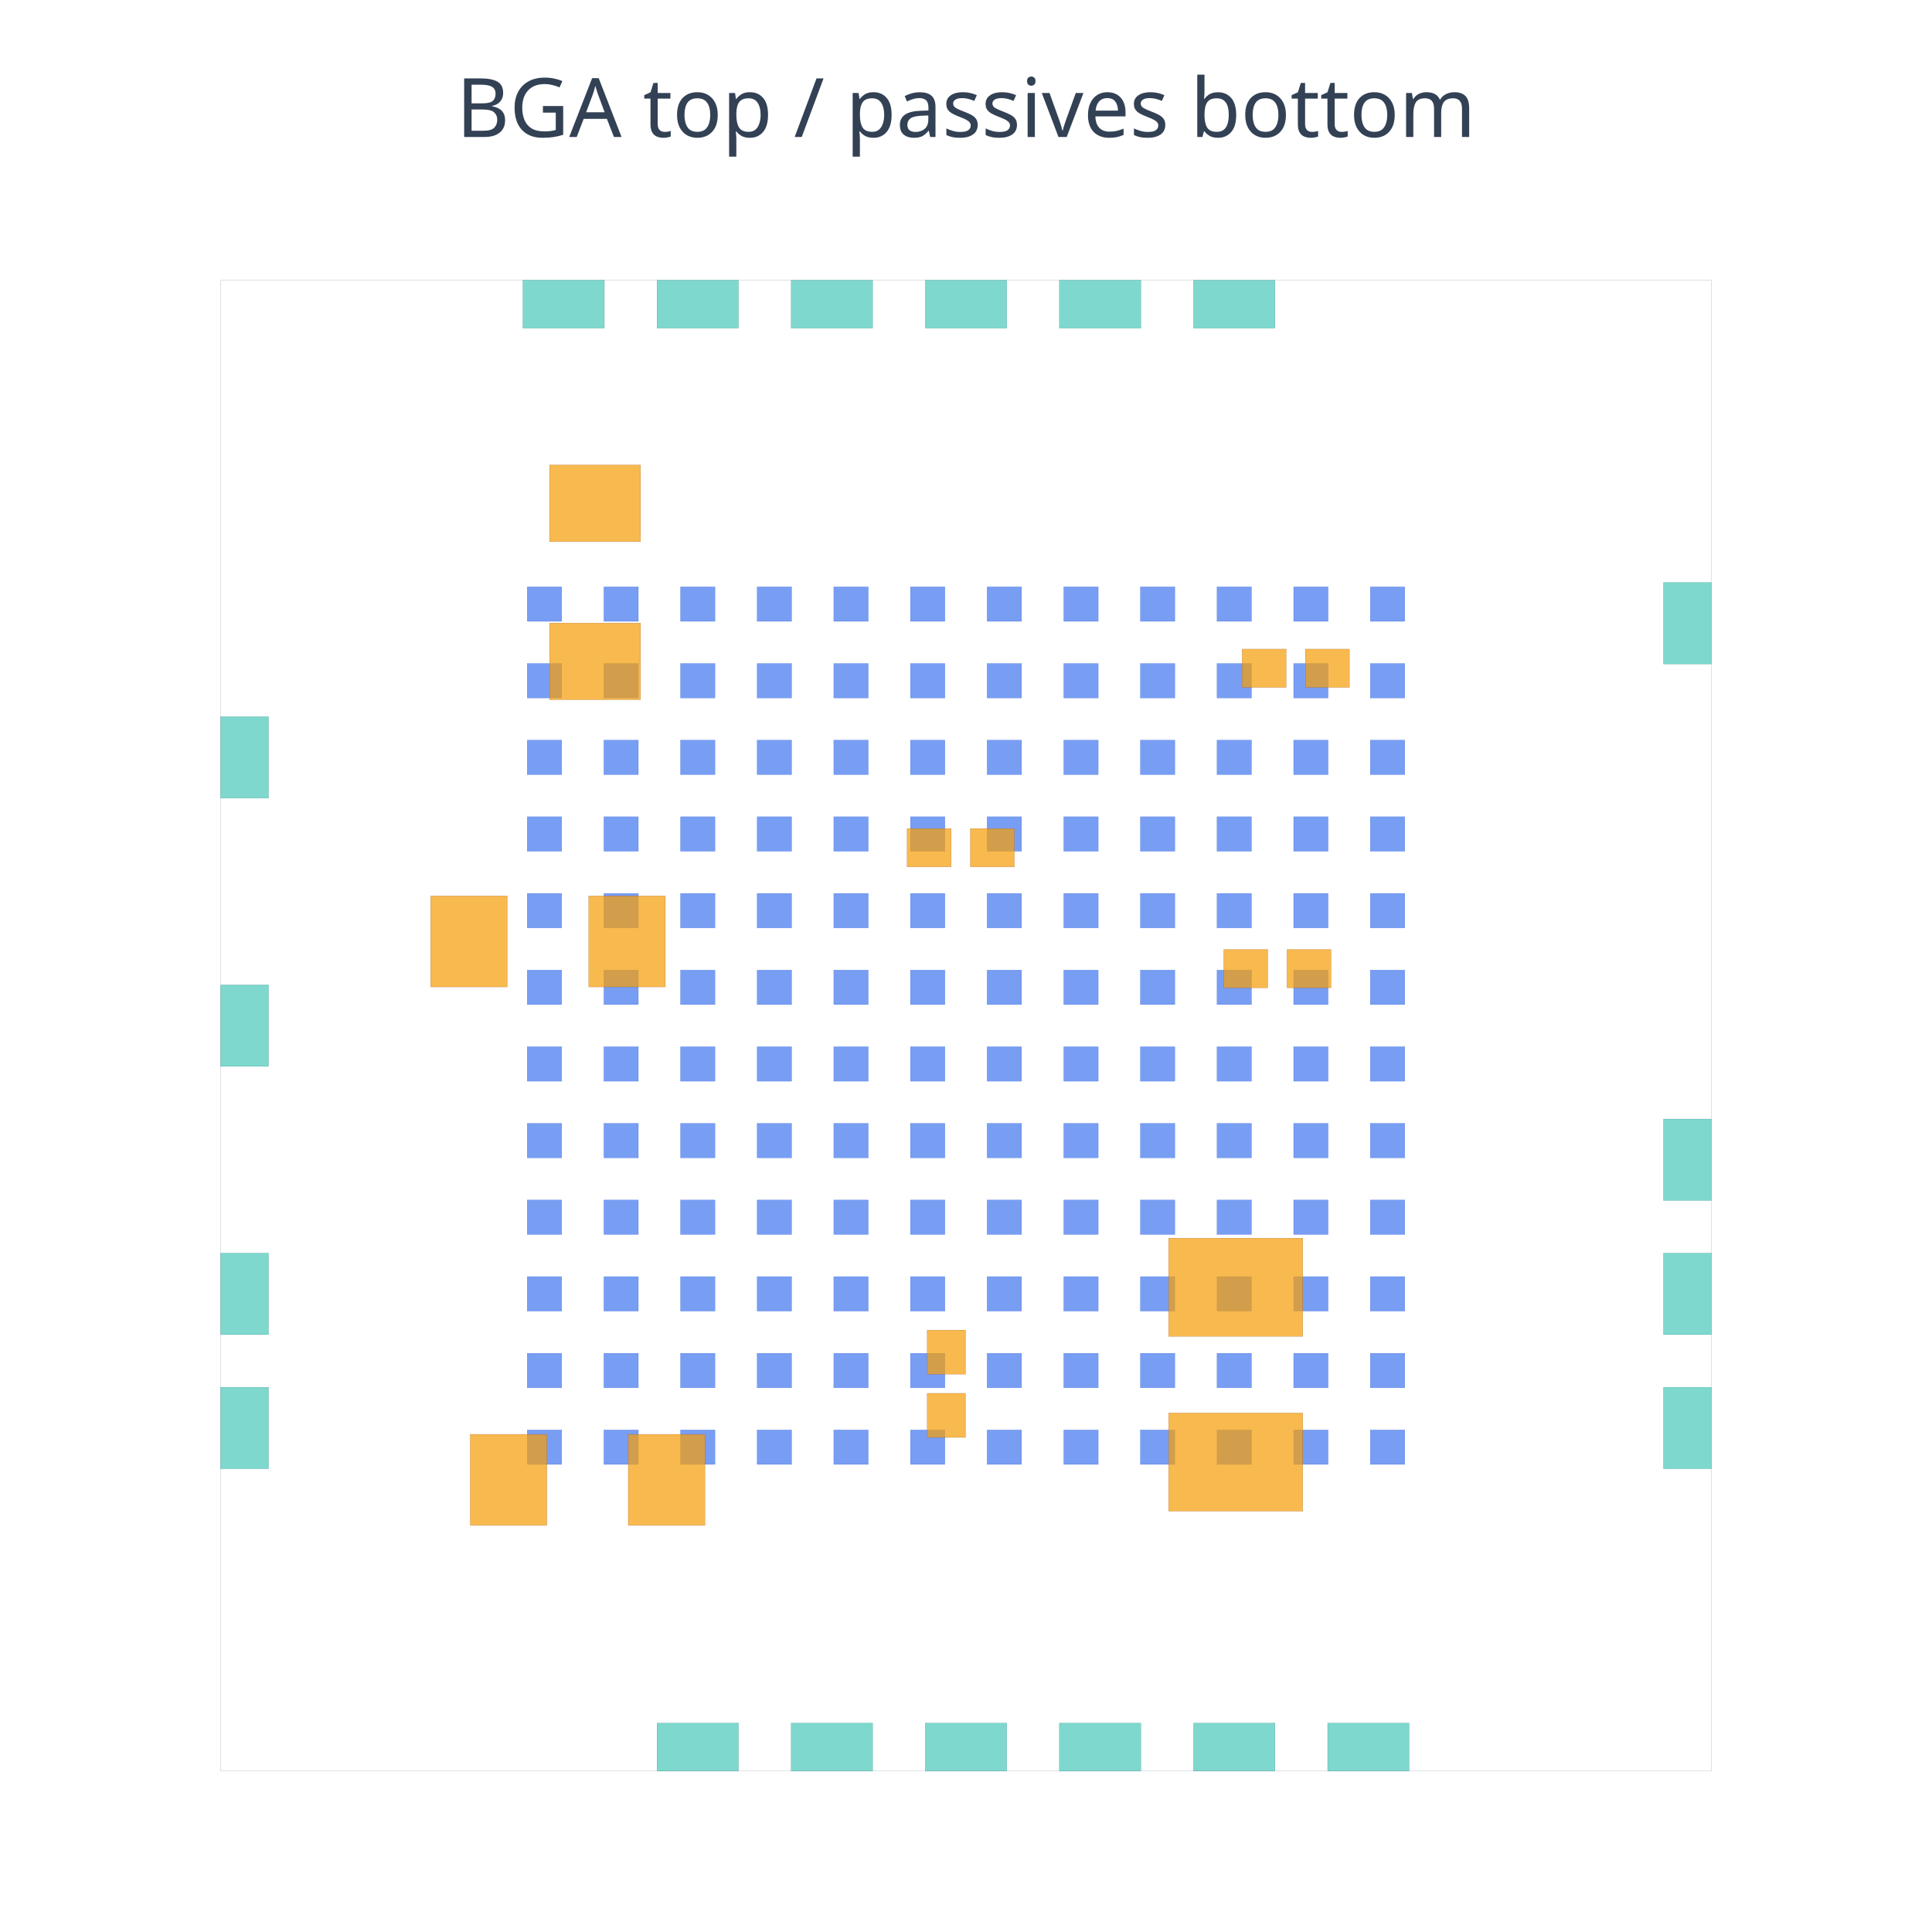
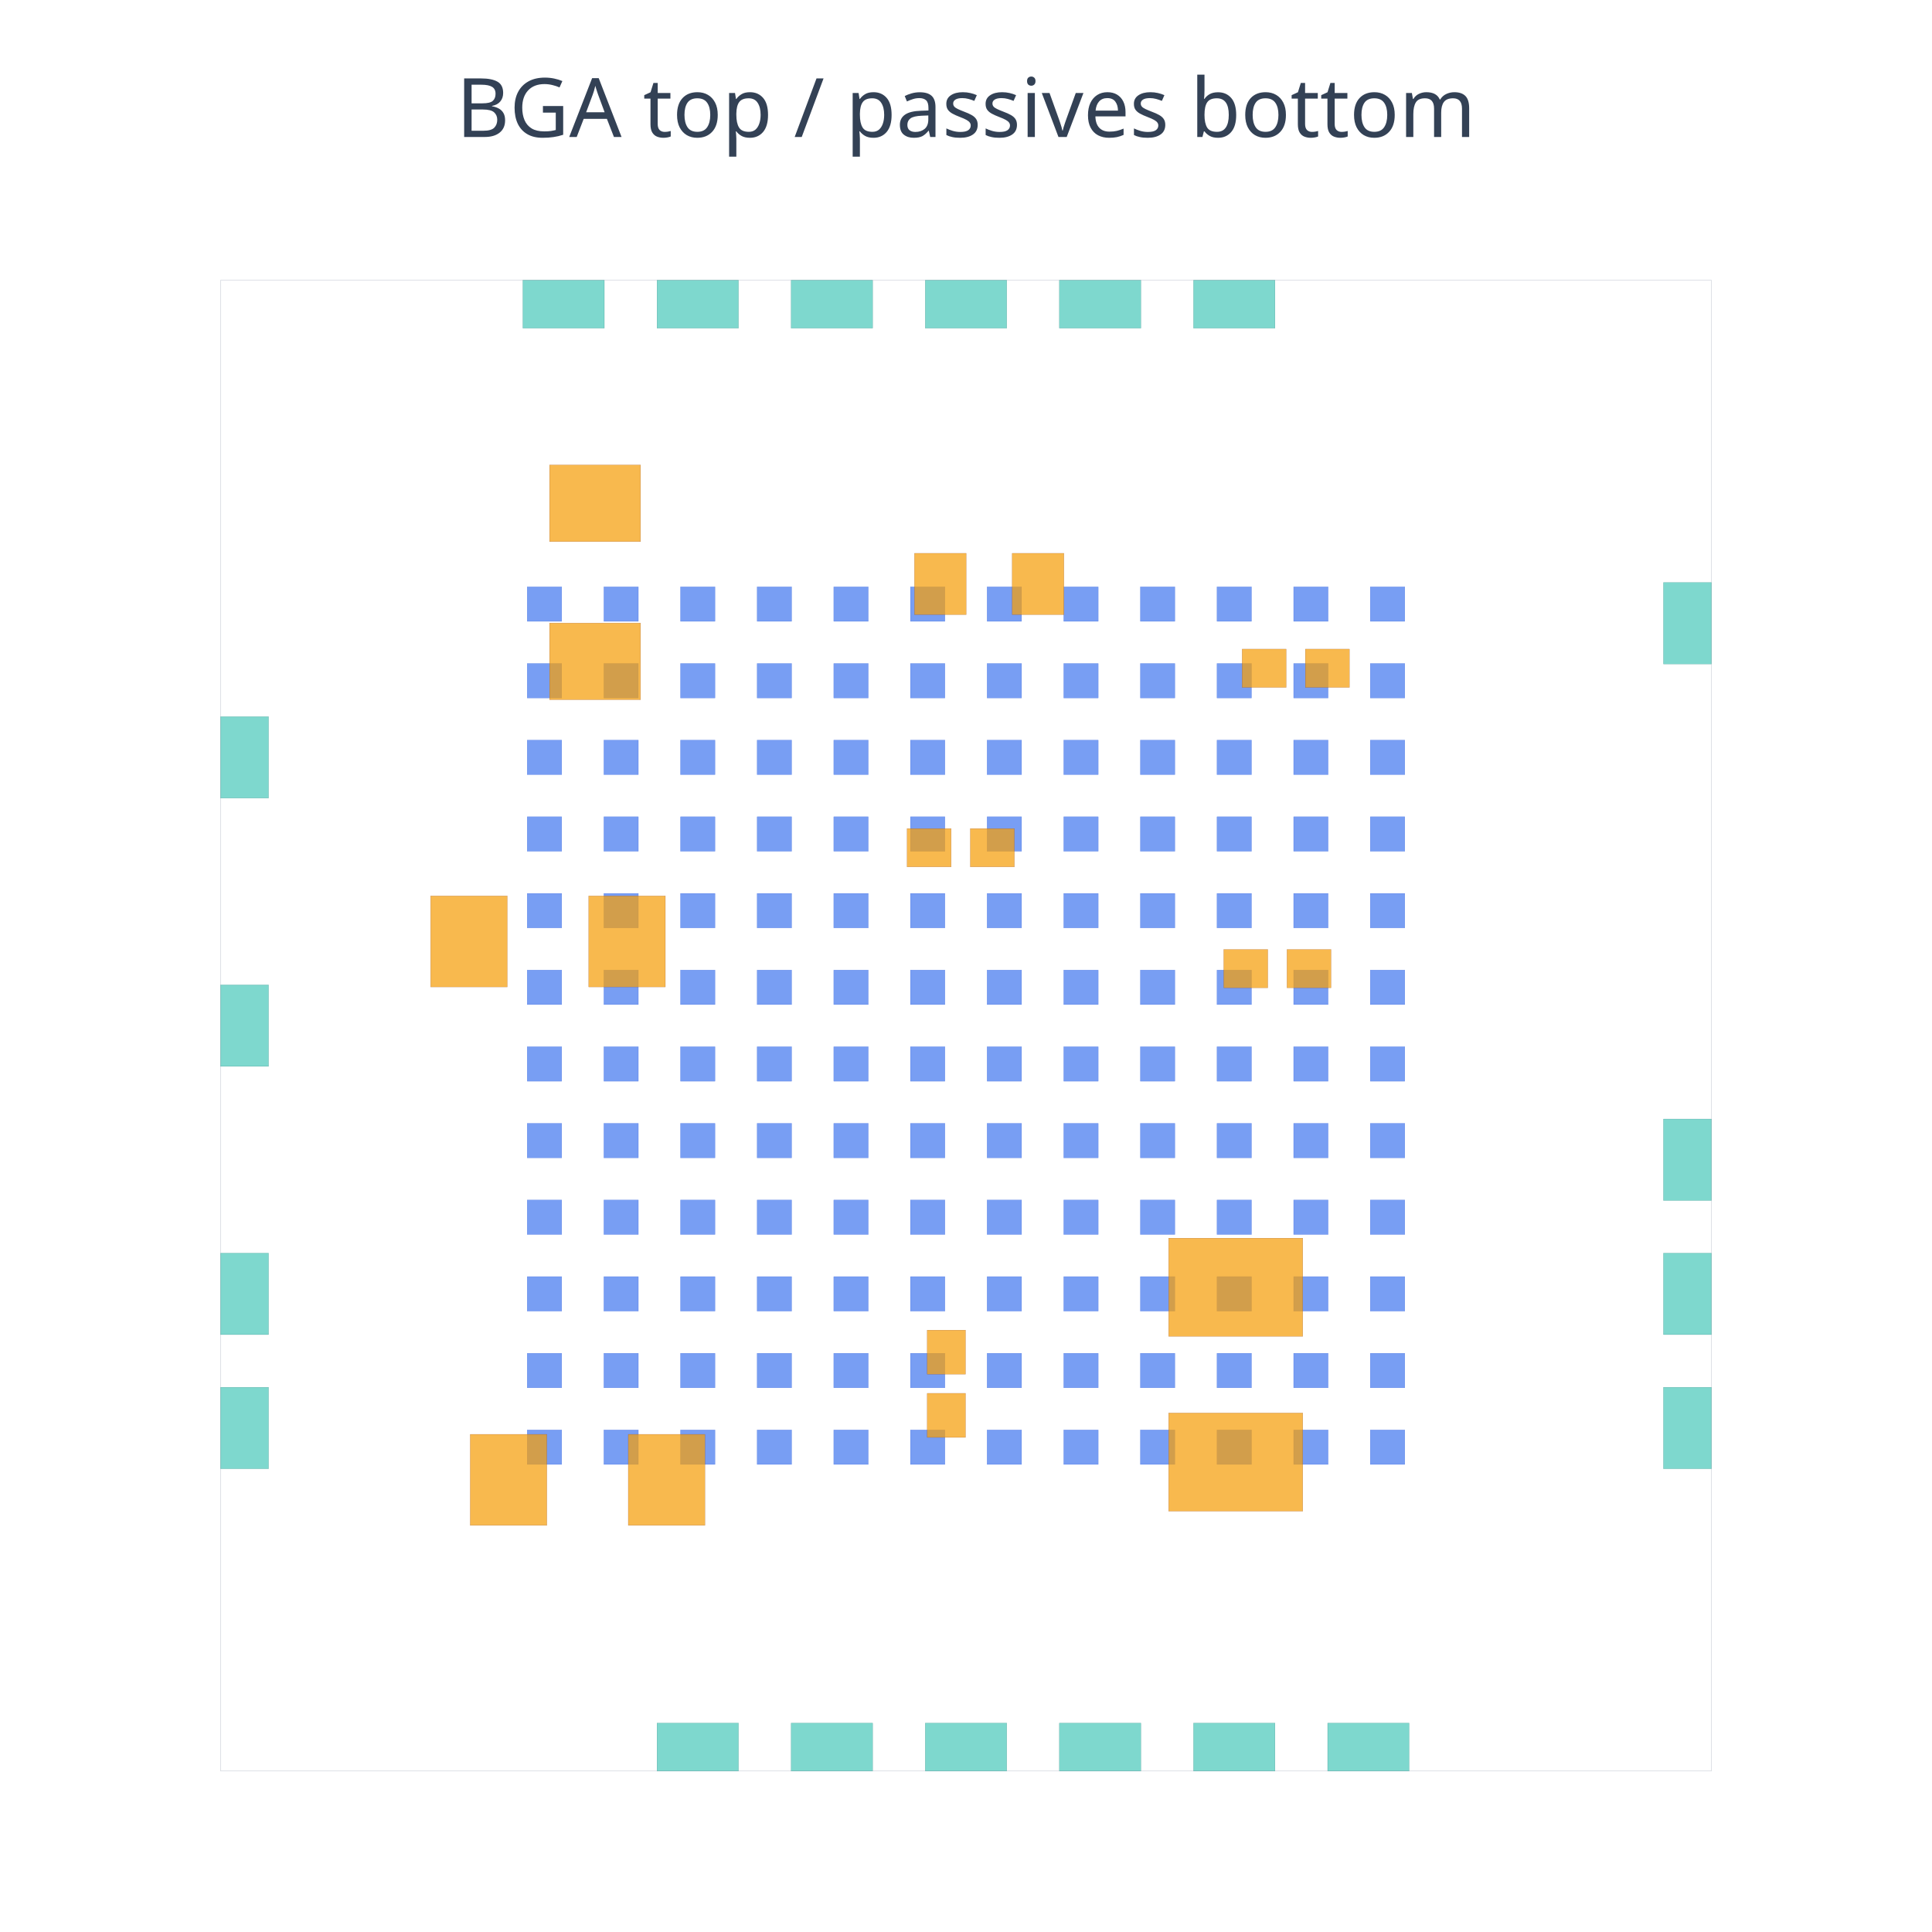
<svg xmlns="http://www.w3.org/2000/svg" width="480" height="480" viewBox="0 0 480 480">
  <rect width="100%" height="100%" fill="white" />
  <g>
    <rect data-type="rect" data-label="board" data-x="0" data-y="0" x="54.815" y="69.63" width="370.37" height="370.37" fill="rgba(255,255,255,0)" stroke="#64748b" stroke-width="0.042" />
  </g>
  <g>
    <rect data-type="rect" data-label="BGA" data-x="-4.4" data-y="4.4" x="130.984" y="145.798" width="8.569" height="8.569" fill="rgba(37, 99, 235, 0.62)" stroke="#1d4ed8" stroke-width="0.042" />
  </g>
  <g>
    <rect data-type="rect" data-label="BGA" data-x="-3.6" data-y="4.4" x="150.026" y="145.798" width="8.569" height="8.569" fill="rgba(37, 99, 235, 0.62)" stroke="#1d4ed8" stroke-width="0.042" />
  </g>
  <g>
    <rect data-type="rect" data-label="BGA" data-x="-2.8" data-y="4.4" x="169.068" y="145.798" width="8.569" height="8.569" fill="rgba(37, 99, 235, 0.62)" stroke="#1d4ed8" stroke-width="0.042" />
  </g>
  <g>
    <rect data-type="rect" data-label="BGA" data-x="-2" data-y="4.4" x="188.11" y="145.798" width="8.569" height="8.569" fill="rgba(37, 99, 235, 0.62)" stroke="#1d4ed8" stroke-width="0.042" />
  </g>
  <g>
    <rect data-type="rect" data-label="BGA" data-x="-1.2" data-y="4.4" x="207.152" y="145.798" width="8.569" height="8.569" fill="rgba(37, 99, 235, 0.62)" stroke="#1d4ed8" stroke-width="0.042" />
  </g>
  <g>
    <rect data-type="rect" data-label="BGA" data-x="-0.4" data-y="4.4" x="226.194" y="145.798" width="8.569" height="8.569" fill="rgba(37, 99, 235, 0.62)" stroke="#1d4ed8" stroke-width="0.042" />
  </g>
  <g>
    <rect data-type="rect" data-label="BGA" data-x="0.4" data-y="4.4" x="245.237" y="145.798" width="8.569" height="8.569" fill="rgba(37, 99, 235, 0.62)" stroke="#1d4ed8" stroke-width="0.042" />
  </g>
  <g>
    <rect data-type="rect" data-label="BGA" data-x="1.2" data-y="4.4" x="264.279" y="145.798" width="8.569" height="8.569" fill="rgba(37, 99, 235, 0.62)" stroke="#1d4ed8" stroke-width="0.042" />
  </g>
  <g>
    <rect data-type="rect" data-label="BGA" data-x="2" data-y="4.4" x="283.321" y="145.798" width="8.569" height="8.569" fill="rgba(37, 99, 235, 0.62)" stroke="#1d4ed8" stroke-width="0.042" />
  </g>
  <g>
    <rect data-type="rect" data-label="BGA" data-x="2.8" data-y="4.4" x="302.363" y="145.798" width="8.569" height="8.569" fill="rgba(37, 99, 235, 0.62)" stroke="#1d4ed8" stroke-width="0.042" />
  </g>
  <g>
    <rect data-type="rect" data-label="BGA" data-x="3.6" data-y="4.4" x="321.405" y="145.798" width="8.569" height="8.569" fill="rgba(37, 99, 235, 0.62)" stroke="#1d4ed8" stroke-width="0.042" />
  </g>
  <g>
    <rect data-type="rect" data-label="BGA" data-x="4.4" data-y="4.4" x="340.447" y="145.798" width="8.569" height="8.569" fill="rgba(37, 99, 235, 0.62)" stroke="#1d4ed8" stroke-width="0.042" />
  </g>
  <g>
    <rect data-type="rect" data-label="BGA" data-x="-4.4" data-y="3.6" x="130.984" y="164.841" width="8.569" height="8.569" fill="rgba(37, 99, 235, 0.62)" stroke="#1d4ed8" stroke-width="0.042" />
  </g>
  <g>
    <rect data-type="rect" data-label="BGA" data-x="-3.6" data-y="3.6" x="150.026" y="164.841" width="8.569" height="8.569" fill="rgba(37, 99, 235, 0.62)" stroke="#1d4ed8" stroke-width="0.042" />
  </g>
  <g>
    <rect data-type="rect" data-label="BGA" data-x="-2.8" data-y="3.6" x="169.068" y="164.841" width="8.569" height="8.569" fill="rgba(37, 99, 235, 0.62)" stroke="#1d4ed8" stroke-width="0.042" />
  </g>
  <g>
    <rect data-type="rect" data-label="BGA" data-x="-2" data-y="3.6" x="188.11" y="164.841" width="8.569" height="8.569" fill="rgba(37, 99, 235, 0.62)" stroke="#1d4ed8" stroke-width="0.042" />
  </g>
  <g>
    <rect data-type="rect" data-label="BGA" data-x="-1.2" data-y="3.6" x="207.152" y="164.841" width="8.569" height="8.569" fill="rgba(37, 99, 235, 0.62)" stroke="#1d4ed8" stroke-width="0.042" />
  </g>
  <g>
    <rect data-type="rect" data-label="BGA" data-x="-0.4" data-y="3.6" x="226.194" y="164.841" width="8.569" height="8.569" fill="rgba(37, 99, 235, 0.62)" stroke="#1d4ed8" stroke-width="0.042" />
  </g>
  <g>
    <rect data-type="rect" data-label="BGA" data-x="0.4" data-y="3.6" x="245.237" y="164.841" width="8.569" height="8.569" fill="rgba(37, 99, 235, 0.62)" stroke="#1d4ed8" stroke-width="0.042" />
  </g>
  <g>
    <rect data-type="rect" data-label="BGA" data-x="1.2" data-y="3.6" x="264.279" y="164.841" width="8.569" height="8.569" fill="rgba(37, 99, 235, 0.62)" stroke="#1d4ed8" stroke-width="0.042" />
  </g>
  <g>
    <rect data-type="rect" data-label="BGA" data-x="2" data-y="3.6" x="283.321" y="164.841" width="8.569" height="8.569" fill="rgba(37, 99, 235, 0.62)" stroke="#1d4ed8" stroke-width="0.042" />
  </g>
  <g>
    <rect data-type="rect" data-label="BGA" data-x="2.8" data-y="3.6" x="302.363" y="164.841" width="8.569" height="8.569" fill="rgba(37, 99, 235, 0.62)" stroke="#1d4ed8" stroke-width="0.042" />
  </g>
  <g>
    <rect data-type="rect" data-label="BGA" data-x="3.6" data-y="3.6" x="321.405" y="164.841" width="8.569" height="8.569" fill="rgba(37, 99, 235, 0.62)" stroke="#1d4ed8" stroke-width="0.042" />
  </g>
  <g>
    <rect data-type="rect" data-label="BGA" data-x="4.4" data-y="3.6" x="340.447" y="164.841" width="8.569" height="8.569" fill="rgba(37, 99, 235, 0.62)" stroke="#1d4ed8" stroke-width="0.042" />
  </g>
  <g>
    <rect data-type="rect" data-label="BGA" data-x="-4.4" data-y="2.8" x="130.984" y="183.883" width="8.569" height="8.569" fill="rgba(37, 99, 235, 0.62)" stroke="#1d4ed8" stroke-width="0.042" />
  </g>
  <g>
    <rect data-type="rect" data-label="BGA" data-x="-3.6" data-y="2.8" x="150.026" y="183.883" width="8.569" height="8.569" fill="rgba(37, 99, 235, 0.62)" stroke="#1d4ed8" stroke-width="0.042" />
  </g>
  <g>
    <rect data-type="rect" data-label="BGA" data-x="-2.8" data-y="2.8" x="169.068" y="183.883" width="8.569" height="8.569" fill="rgba(37, 99, 235, 0.62)" stroke="#1d4ed8" stroke-width="0.042" />
  </g>
  <g>
    <rect data-type="rect" data-label="BGA" data-x="-2" data-y="2.8" x="188.11" y="183.883" width="8.569" height="8.569" fill="rgba(37, 99, 235, 0.62)" stroke="#1d4ed8" stroke-width="0.042" />
  </g>
  <g>
    <rect data-type="rect" data-label="BGA" data-x="-1.2" data-y="2.8" x="207.152" y="183.883" width="8.569" height="8.569" fill="rgba(37, 99, 235, 0.62)" stroke="#1d4ed8" stroke-width="0.042" />
  </g>
  <g>
    <rect data-type="rect" data-label="BGA" data-x="-0.4" data-y="2.8" x="226.194" y="183.883" width="8.569" height="8.569" fill="rgba(37, 99, 235, 0.62)" stroke="#1d4ed8" stroke-width="0.042" />
  </g>
  <g>
    <rect data-type="rect" data-label="BGA" data-x="0.4" data-y="2.8" x="245.237" y="183.883" width="8.569" height="8.569" fill="rgba(37, 99, 235, 0.62)" stroke="#1d4ed8" stroke-width="0.042" />
  </g>
  <g>
    <rect data-type="rect" data-label="BGA" data-x="1.2" data-y="2.8" x="264.279" y="183.883" width="8.569" height="8.569" fill="rgba(37, 99, 235, 0.62)" stroke="#1d4ed8" stroke-width="0.042" />
  </g>
  <g>
    <rect data-type="rect" data-label="BGA" data-x="2" data-y="2.8" x="283.321" y="183.883" width="8.569" height="8.569" fill="rgba(37, 99, 235, 0.62)" stroke="#1d4ed8" stroke-width="0.042" />
  </g>
  <g>
    <rect data-type="rect" data-label="BGA" data-x="2.8" data-y="2.8" x="302.363" y="183.883" width="8.569" height="8.569" fill="rgba(37, 99, 235, 0.62)" stroke="#1d4ed8" stroke-width="0.042" />
  </g>
  <g>
    <rect data-type="rect" data-label="BGA" data-x="3.6" data-y="2.8" x="321.405" y="183.883" width="8.569" height="8.569" fill="rgba(37, 99, 235, 0.62)" stroke="#1d4ed8" stroke-width="0.042" />
  </g>
  <g>
    <rect data-type="rect" data-label="BGA" data-x="4.4" data-y="2.8" x="340.447" y="183.883" width="8.569" height="8.569" fill="rgba(37, 99, 235, 0.62)" stroke="#1d4ed8" stroke-width="0.042" />
  </g>
  <g>
    <rect data-type="rect" data-label="BGA" data-x="-4.4" data-y="2" x="130.984" y="202.925" width="8.569" height="8.569" fill="rgba(37, 99, 235, 0.62)" stroke="#1d4ed8" stroke-width="0.042" />
  </g>
  <g>
    <rect data-type="rect" data-label="BGA" data-x="-3.6" data-y="2" x="150.026" y="202.925" width="8.569" height="8.569" fill="rgba(37, 99, 235, 0.62)" stroke="#1d4ed8" stroke-width="0.042" />
  </g>
  <g>
    <rect data-type="rect" data-label="BGA" data-x="-2.8" data-y="2" x="169.068" y="202.925" width="8.569" height="8.569" fill="rgba(37, 99, 235, 0.62)" stroke="#1d4ed8" stroke-width="0.042" />
  </g>
  <g>
    <rect data-type="rect" data-label="BGA" data-x="-2" data-y="2" x="188.11" y="202.925" width="8.569" height="8.569" fill="rgba(37, 99, 235, 0.62)" stroke="#1d4ed8" stroke-width="0.042" />
  </g>
  <g>
    <rect data-type="rect" data-label="BGA" data-x="-1.2" data-y="2" x="207.152" y="202.925" width="8.569" height="8.569" fill="rgba(37, 99, 235, 0.62)" stroke="#1d4ed8" stroke-width="0.042" />
  </g>
  <g>
    <rect data-type="rect" data-label="BGA" data-x="-0.4" data-y="2" x="226.194" y="202.925" width="8.569" height="8.569" fill="rgba(37, 99, 235, 0.62)" stroke="#1d4ed8" stroke-width="0.042" />
  </g>
  <g>
    <rect data-type="rect" data-label="BGA" data-x="0.4" data-y="2" x="245.237" y="202.925" width="8.569" height="8.569" fill="rgba(37, 99, 235, 0.62)" stroke="#1d4ed8" stroke-width="0.042" />
  </g>
  <g>
    <rect data-type="rect" data-label="BGA" data-x="1.2" data-y="2" x="264.279" y="202.925" width="8.569" height="8.569" fill="rgba(37, 99, 235, 0.62)" stroke="#1d4ed8" stroke-width="0.042" />
  </g>
  <g>
    <rect data-type="rect" data-label="BGA" data-x="2" data-y="2" x="283.321" y="202.925" width="8.569" height="8.569" fill="rgba(37, 99, 235, 0.62)" stroke="#1d4ed8" stroke-width="0.042" />
  </g>
  <g>
    <rect data-type="rect" data-label="BGA" data-x="2.8" data-y="2" x="302.363" y="202.925" width="8.569" height="8.569" fill="rgba(37, 99, 235, 0.62)" stroke="#1d4ed8" stroke-width="0.042" />
  </g>
  <g>
    <rect data-type="rect" data-label="BGA" data-x="3.6" data-y="2" x="321.405" y="202.925" width="8.569" height="8.569" fill="rgba(37, 99, 235, 0.62)" stroke="#1d4ed8" stroke-width="0.042" />
  </g>
  <g>
    <rect data-type="rect" data-label="BGA" data-x="4.4" data-y="2" x="340.447" y="202.925" width="8.569" height="8.569" fill="rgba(37, 99, 235, 0.62)" stroke="#1d4ed8" stroke-width="0.042" />
  </g>
  <g>
    <rect data-type="rect" data-label="BGA" data-x="-4.4" data-y="1.2" x="130.984" y="221.967" width="8.569" height="8.569" fill="rgba(37, 99, 235, 0.62)" stroke="#1d4ed8" stroke-width="0.042" />
  </g>
  <g>
    <rect data-type="rect" data-label="BGA" data-x="-3.6" data-y="1.2" x="150.026" y="221.967" width="8.569" height="8.569" fill="rgba(37, 99, 235, 0.62)" stroke="#1d4ed8" stroke-width="0.042" />
  </g>
  <g>
    <rect data-type="rect" data-label="BGA" data-x="-2.8" data-y="1.2" x="169.068" y="221.967" width="8.569" height="8.569" fill="rgba(37, 99, 235, 0.62)" stroke="#1d4ed8" stroke-width="0.042" />
  </g>
  <g>
    <rect data-type="rect" data-label="BGA" data-x="-2" data-y="1.2" x="188.11" y="221.967" width="8.569" height="8.569" fill="rgba(37, 99, 235, 0.62)" stroke="#1d4ed8" stroke-width="0.042" />
  </g>
  <g>
    <rect data-type="rect" data-label="BGA" data-x="-1.2" data-y="1.2" x="207.152" y="221.967" width="8.569" height="8.569" fill="rgba(37, 99, 235, 0.62)" stroke="#1d4ed8" stroke-width="0.042" />
  </g>
  <g>
    <rect data-type="rect" data-label="BGA" data-x="-0.4" data-y="1.2" x="226.194" y="221.967" width="8.569" height="8.569" fill="rgba(37, 99, 235, 0.62)" stroke="#1d4ed8" stroke-width="0.042" />
  </g>
  <g>
    <rect data-type="rect" data-label="BGA" data-x="0.4" data-y="1.2" x="245.237" y="221.967" width="8.569" height="8.569" fill="rgba(37, 99, 235, 0.62)" stroke="#1d4ed8" stroke-width="0.042" />
  </g>
  <g>
    <rect data-type="rect" data-label="BGA" data-x="1.2" data-y="1.2" x="264.279" y="221.967" width="8.569" height="8.569" fill="rgba(37, 99, 235, 0.62)" stroke="#1d4ed8" stroke-width="0.042" />
  </g>
  <g>
    <rect data-type="rect" data-label="BGA" data-x="2" data-y="1.2" x="283.321" y="221.967" width="8.569" height="8.569" fill="rgba(37, 99, 235, 0.62)" stroke="#1d4ed8" stroke-width="0.042" />
  </g>
  <g>
    <rect data-type="rect" data-label="BGA" data-x="2.8" data-y="1.2" x="302.363" y="221.967" width="8.569" height="8.569" fill="rgba(37, 99, 235, 0.62)" stroke="#1d4ed8" stroke-width="0.042" />
  </g>
  <g>
    <rect data-type="rect" data-label="BGA" data-x="3.6" data-y="1.2" x="321.405" y="221.967" width="8.569" height="8.569" fill="rgba(37, 99, 235, 0.62)" stroke="#1d4ed8" stroke-width="0.042" />
  </g>
  <g>
    <rect data-type="rect" data-label="BGA" data-x="4.4" data-y="1.2" x="340.447" y="221.967" width="8.569" height="8.569" fill="rgba(37, 99, 235, 0.62)" stroke="#1d4ed8" stroke-width="0.042" />
  </g>
  <g>
    <rect data-type="rect" data-label="BGA" data-x="-4.4" data-y="0.4" x="130.984" y="241.009" width="8.569" height="8.569" fill="rgba(37, 99, 235, 0.62)" stroke="#1d4ed8" stroke-width="0.042" />
  </g>
  <g>
    <rect data-type="rect" data-label="BGA" data-x="-3.6" data-y="0.4" x="150.026" y="241.009" width="8.569" height="8.569" fill="rgba(37, 99, 235, 0.62)" stroke="#1d4ed8" stroke-width="0.042" />
  </g>
  <g>
    <rect data-type="rect" data-label="BGA" data-x="-2.8" data-y="0.4" x="169.068" y="241.009" width="8.569" height="8.569" fill="rgba(37, 99, 235, 0.62)" stroke="#1d4ed8" stroke-width="0.042" />
  </g>
  <g>
    <rect data-type="rect" data-label="BGA" data-x="-2" data-y="0.4" x="188.11" y="241.009" width="8.569" height="8.569" fill="rgba(37, 99, 235, 0.62)" stroke="#1d4ed8" stroke-width="0.042" />
  </g>
  <g>
    <rect data-type="rect" data-label="BGA" data-x="-1.2" data-y="0.4" x="207.152" y="241.009" width="8.569" height="8.569" fill="rgba(37, 99, 235, 0.62)" stroke="#1d4ed8" stroke-width="0.042" />
  </g>
  <g>
    <rect data-type="rect" data-label="BGA" data-x="-0.4" data-y="0.4" x="226.194" y="241.009" width="8.569" height="8.569" fill="rgba(37, 99, 235, 0.62)" stroke="#1d4ed8" stroke-width="0.042" />
  </g>
  <g>
    <rect data-type="rect" data-label="BGA" data-x="0.4" data-y="0.4" x="245.237" y="241.009" width="8.569" height="8.569" fill="rgba(37, 99, 235, 0.62)" stroke="#1d4ed8" stroke-width="0.042" />
  </g>
  <g>
    <rect data-type="rect" data-label="BGA" data-x="1.2" data-y="0.4" x="264.279" y="241.009" width="8.569" height="8.569" fill="rgba(37, 99, 235, 0.62)" stroke="#1d4ed8" stroke-width="0.042" />
  </g>
  <g>
    <rect data-type="rect" data-label="BGA" data-x="2" data-y="0.4" x="283.321" y="241.009" width="8.569" height="8.569" fill="rgba(37, 99, 235, 0.62)" stroke="#1d4ed8" stroke-width="0.042" />
  </g>
  <g>
    <rect data-type="rect" data-label="BGA" data-x="2.8" data-y="0.4" x="302.363" y="241.009" width="8.569" height="8.569" fill="rgba(37, 99, 235, 0.62)" stroke="#1d4ed8" stroke-width="0.042" />
  </g>
  <g>
    <rect data-type="rect" data-label="BGA" data-x="3.6" data-y="0.4" x="321.405" y="241.009" width="8.569" height="8.569" fill="rgba(37, 99, 235, 0.62)" stroke="#1d4ed8" stroke-width="0.042" />
  </g>
  <g>
    <rect data-type="rect" data-label="BGA" data-x="4.4" data-y="0.4" x="340.447" y="241.009" width="8.569" height="8.569" fill="rgba(37, 99, 235, 0.62)" stroke="#1d4ed8" stroke-width="0.042" />
  </g>
  <g>
    <rect data-type="rect" data-label="BGA" data-x="-4.4" data-y="-0.4" x="130.984" y="260.051" width="8.569" height="8.569" fill="rgba(37, 99, 235, 0.62)" stroke="#1d4ed8" stroke-width="0.042" />
  </g>
  <g>
    <rect data-type="rect" data-label="BGA" data-x="-3.6" data-y="-0.4" x="150.026" y="260.051" width="8.569" height="8.569" fill="rgba(37, 99, 235, 0.62)" stroke="#1d4ed8" stroke-width="0.042" />
  </g>
  <g>
    <rect data-type="rect" data-label="BGA" data-x="-2.8" data-y="-0.4" x="169.068" y="260.051" width="8.569" height="8.569" fill="rgba(37, 99, 235, 0.62)" stroke="#1d4ed8" stroke-width="0.042" />
  </g>
  <g>
    <rect data-type="rect" data-label="BGA" data-x="-2" data-y="-0.4" x="188.11" y="260.051" width="8.569" height="8.569" fill="rgba(37, 99, 235, 0.62)" stroke="#1d4ed8" stroke-width="0.042" />
  </g>
  <g>
    <rect data-type="rect" data-label="BGA" data-x="-1.2" data-y="-0.4" x="207.152" y="260.051" width="8.569" height="8.569" fill="rgba(37, 99, 235, 0.62)" stroke="#1d4ed8" stroke-width="0.042" />
  </g>
  <g>
    <rect data-type="rect" data-label="BGA" data-x="-0.4" data-y="-0.4" x="226.194" y="260.051" width="8.569" height="8.569" fill="rgba(37, 99, 235, 0.62)" stroke="#1d4ed8" stroke-width="0.042" />
  </g>
  <g>
    <rect data-type="rect" data-label="BGA" data-x="0.4" data-y="-0.4" x="245.237" y="260.051" width="8.569" height="8.569" fill="rgba(37, 99, 235, 0.62)" stroke="#1d4ed8" stroke-width="0.042" />
  </g>
  <g>
    <rect data-type="rect" data-label="BGA" data-x="1.2" data-y="-0.4" x="264.279" y="260.051" width="8.569" height="8.569" fill="rgba(37, 99, 235, 0.62)" stroke="#1d4ed8" stroke-width="0.042" />
  </g>
  <g>
    <rect data-type="rect" data-label="BGA" data-x="2" data-y="-0.4" x="283.321" y="260.051" width="8.569" height="8.569" fill="rgba(37, 99, 235, 0.62)" stroke="#1d4ed8" stroke-width="0.042" />
  </g>
  <g>
    <rect data-type="rect" data-label="BGA" data-x="2.8" data-y="-0.4" x="302.363" y="260.051" width="8.569" height="8.569" fill="rgba(37, 99, 235, 0.62)" stroke="#1d4ed8" stroke-width="0.042" />
  </g>
  <g>
    <rect data-type="rect" data-label="BGA" data-x="3.6" data-y="-0.4" x="321.405" y="260.051" width="8.569" height="8.569" fill="rgba(37, 99, 235, 0.62)" stroke="#1d4ed8" stroke-width="0.042" />
  </g>
  <g>
    <rect data-type="rect" data-label="BGA" data-x="4.4" data-y="-0.4" x="340.447" y="260.051" width="8.569" height="8.569" fill="rgba(37, 99, 235, 0.62)" stroke="#1d4ed8" stroke-width="0.042" />
  </g>
  <g>
    <rect data-type="rect" data-label="BGA" data-x="-4.4" data-y="-1.2" x="130.984" y="279.094" width="8.569" height="8.569" fill="rgba(37, 99, 235, 0.62)" stroke="#1d4ed8" stroke-width="0.042" />
  </g>
  <g>
    <rect data-type="rect" data-label="BGA" data-x="-3.6" data-y="-1.2" x="150.026" y="279.094" width="8.569" height="8.569" fill="rgba(37, 99, 235, 0.62)" stroke="#1d4ed8" stroke-width="0.042" />
  </g>
  <g>
    <rect data-type="rect" data-label="BGA" data-x="-2.8" data-y="-1.2" x="169.068" y="279.094" width="8.569" height="8.569" fill="rgba(37, 99, 235, 0.62)" stroke="#1d4ed8" stroke-width="0.042" />
  </g>
  <g>
    <rect data-type="rect" data-label="BGA" data-x="-2" data-y="-1.2" x="188.11" y="279.094" width="8.569" height="8.569" fill="rgba(37, 99, 235, 0.62)" stroke="#1d4ed8" stroke-width="0.042" />
  </g>
  <g>
    <rect data-type="rect" data-label="BGA" data-x="-1.2" data-y="-1.2" x="207.152" y="279.094" width="8.569" height="8.569" fill="rgba(37, 99, 235, 0.62)" stroke="#1d4ed8" stroke-width="0.042" />
  </g>
  <g>
    <rect data-type="rect" data-label="BGA" data-x="-0.4" data-y="-1.2" x="226.194" y="279.094" width="8.569" height="8.569" fill="rgba(37, 99, 235, 0.62)" stroke="#1d4ed8" stroke-width="0.042" />
  </g>
  <g>
    <rect data-type="rect" data-label="BGA" data-x="0.4" data-y="-1.2" x="245.237" y="279.094" width="8.569" height="8.569" fill="rgba(37, 99, 235, 0.62)" stroke="#1d4ed8" stroke-width="0.042" />
  </g>
  <g>
    <rect data-type="rect" data-label="BGA" data-x="1.2" data-y="-1.2" x="264.279" y="279.094" width="8.569" height="8.569" fill="rgba(37, 99, 235, 0.62)" stroke="#1d4ed8" stroke-width="0.042" />
  </g>
  <g>
    <rect data-type="rect" data-label="BGA" data-x="2" data-y="-1.2" x="283.321" y="279.094" width="8.569" height="8.569" fill="rgba(37, 99, 235, 0.62)" stroke="#1d4ed8" stroke-width="0.042" />
  </g>
  <g>
    <rect data-type="rect" data-label="BGA" data-x="2.8" data-y="-1.2" x="302.363" y="279.094" width="8.569" height="8.569" fill="rgba(37, 99, 235, 0.62)" stroke="#1d4ed8" stroke-width="0.042" />
  </g>
  <g>
    <rect data-type="rect" data-label="BGA" data-x="3.6" data-y="-1.2" x="321.405" y="279.094" width="8.569" height="8.569" fill="rgba(37, 99, 235, 0.62)" stroke="#1d4ed8" stroke-width="0.042" />
  </g>
  <g>
    <rect data-type="rect" data-label="BGA" data-x="4.4" data-y="-1.2" x="340.447" y="279.094" width="8.569" height="8.569" fill="rgba(37, 99, 235, 0.62)" stroke="#1d4ed8" stroke-width="0.042" />
  </g>
  <g>
    <rect data-type="rect" data-label="BGA" data-x="-4.4" data-y="-2" x="130.984" y="298.136" width="8.569" height="8.569" fill="rgba(37, 99, 235, 0.62)" stroke="#1d4ed8" stroke-width="0.042" />
  </g>
  <g>
    <rect data-type="rect" data-label="BGA" data-x="-3.6" data-y="-2" x="150.026" y="298.136" width="8.569" height="8.569" fill="rgba(37, 99, 235, 0.62)" stroke="#1d4ed8" stroke-width="0.042" />
  </g>
  <g>
    <rect data-type="rect" data-label="BGA" data-x="-2.8" data-y="-2" x="169.068" y="298.136" width="8.569" height="8.569" fill="rgba(37, 99, 235, 0.62)" stroke="#1d4ed8" stroke-width="0.042" />
  </g>
  <g>
    <rect data-type="rect" data-label="BGA" data-x="-2" data-y="-2" x="188.11" y="298.136" width="8.569" height="8.569" fill="rgba(37, 99, 235, 0.62)" stroke="#1d4ed8" stroke-width="0.042" />
  </g>
  <g>
    <rect data-type="rect" data-label="BGA" data-x="-1.2" data-y="-2" x="207.152" y="298.136" width="8.569" height="8.569" fill="rgba(37, 99, 235, 0.62)" stroke="#1d4ed8" stroke-width="0.042" />
  </g>
  <g>
    <rect data-type="rect" data-label="BGA" data-x="-0.4" data-y="-2" x="226.194" y="298.136" width="8.569" height="8.569" fill="rgba(37, 99, 235, 0.62)" stroke="#1d4ed8" stroke-width="0.042" />
  </g>
  <g>
    <rect data-type="rect" data-label="BGA" data-x="0.4" data-y="-2" x="245.237" y="298.136" width="8.569" height="8.569" fill="rgba(37, 99, 235, 0.62)" stroke="#1d4ed8" stroke-width="0.042" />
  </g>
  <g>
    <rect data-type="rect" data-label="BGA" data-x="1.2" data-y="-2" x="264.279" y="298.136" width="8.569" height="8.569" fill="rgba(37, 99, 235, 0.62)" stroke="#1d4ed8" stroke-width="0.042" />
  </g>
  <g>
    <rect data-type="rect" data-label="BGA" data-x="2" data-y="-2" x="283.321" y="298.136" width="8.569" height="8.569" fill="rgba(37, 99, 235, 0.62)" stroke="#1d4ed8" stroke-width="0.042" />
  </g>
  <g>
    <rect data-type="rect" data-label="BGA" data-x="2.8" data-y="-2" x="302.363" y="298.136" width="8.569" height="8.569" fill="rgba(37, 99, 235, 0.62)" stroke="#1d4ed8" stroke-width="0.042" />
  </g>
  <g>
    <rect data-type="rect" data-label="BGA" data-x="3.6" data-y="-2" x="321.405" y="298.136" width="8.569" height="8.569" fill="rgba(37, 99, 235, 0.62)" stroke="#1d4ed8" stroke-width="0.042" />
  </g>
  <g>
    <rect data-type="rect" data-label="BGA" data-x="4.4" data-y="-2" x="340.447" y="298.136" width="8.569" height="8.569" fill="rgba(37, 99, 235, 0.62)" stroke="#1d4ed8" stroke-width="0.042" />
  </g>
  <g>
    <rect data-type="rect" data-label="BGA" data-x="-4.4" data-y="-2.8" x="130.984" y="317.178" width="8.569" height="8.569" fill="rgba(37, 99, 235, 0.62)" stroke="#1d4ed8" stroke-width="0.042" />
  </g>
  <g>
    <rect data-type="rect" data-label="BGA" data-x="-3.6" data-y="-2.8" x="150.026" y="317.178" width="8.569" height="8.569" fill="rgba(37, 99, 235, 0.62)" stroke="#1d4ed8" stroke-width="0.042" />
  </g>
  <g>
    <rect data-type="rect" data-label="BGA" data-x="-2.8" data-y="-2.8" x="169.068" y="317.178" width="8.569" height="8.569" fill="rgba(37, 99, 235, 0.62)" stroke="#1d4ed8" stroke-width="0.042" />
  </g>
  <g>
    <rect data-type="rect" data-label="BGA" data-x="-2" data-y="-2.8" x="188.11" y="317.178" width="8.569" height="8.569" fill="rgba(37, 99, 235, 0.62)" stroke="#1d4ed8" stroke-width="0.042" />
  </g>
  <g>
    <rect data-type="rect" data-label="BGA" data-x="-1.2" data-y="-2.8" x="207.152" y="317.178" width="8.569" height="8.569" fill="rgba(37, 99, 235, 0.62)" stroke="#1d4ed8" stroke-width="0.042" />
  </g>
  <g>
    <rect data-type="rect" data-label="BGA" data-x="-0.4" data-y="-2.8" x="226.194" y="317.178" width="8.569" height="8.569" fill="rgba(37, 99, 235, 0.62)" stroke="#1d4ed8" stroke-width="0.042" />
  </g>
  <g>
    <rect data-type="rect" data-label="BGA" data-x="0.4" data-y="-2.8" x="245.237" y="317.178" width="8.569" height="8.569" fill="rgba(37, 99, 235, 0.62)" stroke="#1d4ed8" stroke-width="0.042" />
  </g>
  <g>
    <rect data-type="rect" data-label="BGA" data-x="1.2" data-y="-2.8" x="264.279" y="317.178" width="8.569" height="8.569" fill="rgba(37, 99, 235, 0.62)" stroke="#1d4ed8" stroke-width="0.042" />
  </g>
  <g>
    <rect data-type="rect" data-label="BGA" data-x="2" data-y="-2.8" x="283.321" y="317.178" width="8.569" height="8.569" fill="rgba(37, 99, 235, 0.62)" stroke="#1d4ed8" stroke-width="0.042" />
  </g>
  <g>
    <rect data-type="rect" data-label="BGA" data-x="2.8" data-y="-2.8" x="302.363" y="317.178" width="8.569" height="8.569" fill="rgba(37, 99, 235, 0.62)" stroke="#1d4ed8" stroke-width="0.042" />
  </g>
  <g>
    <rect data-type="rect" data-label="BGA" data-x="3.6" data-y="-2.8" x="321.405" y="317.178" width="8.569" height="8.569" fill="rgba(37, 99, 235, 0.62)" stroke="#1d4ed8" stroke-width="0.042" />
  </g>
  <g>
    <rect data-type="rect" data-label="BGA" data-x="4.4" data-y="-2.8" x="340.447" y="317.178" width="8.569" height="8.569" fill="rgba(37, 99, 235, 0.62)" stroke="#1d4ed8" stroke-width="0.042" />
  </g>
  <g>
    <rect data-type="rect" data-label="BGA" data-x="-4.4" data-y="-3.6" x="130.984" y="336.22" width="8.569" height="8.569" fill="rgba(37, 99, 235, 0.62)" stroke="#1d4ed8" stroke-width="0.042" />
  </g>
  <g>
    <rect data-type="rect" data-label="BGA" data-x="-3.6" data-y="-3.6" x="150.026" y="336.22" width="8.569" height="8.569" fill="rgba(37, 99, 235, 0.62)" stroke="#1d4ed8" stroke-width="0.042" />
  </g>
  <g>
    <rect data-type="rect" data-label="BGA" data-x="-2.8" data-y="-3.6" x="169.068" y="336.22" width="8.569" height="8.569" fill="rgba(37, 99, 235, 0.62)" stroke="#1d4ed8" stroke-width="0.042" />
  </g>
  <g>
    <rect data-type="rect" data-label="BGA" data-x="-2" data-y="-3.6" x="188.11" y="336.22" width="8.569" height="8.569" fill="rgba(37, 99, 235, 0.62)" stroke="#1d4ed8" stroke-width="0.042" />
  </g>
  <g>
    <rect data-type="rect" data-label="BGA" data-x="-1.2" data-y="-3.6" x="207.152" y="336.22" width="8.569" height="8.569" fill="rgba(37, 99, 235, 0.62)" stroke="#1d4ed8" stroke-width="0.042" />
  </g>
  <g>
    <rect data-type="rect" data-label="BGA" data-x="-0.4" data-y="-3.6" x="226.194" y="336.22" width="8.569" height="8.569" fill="rgba(37, 99, 235, 0.62)" stroke="#1d4ed8" stroke-width="0.042" />
  </g>
  <g>
    <rect data-type="rect" data-label="BGA" data-x="0.4" data-y="-3.6" x="245.237" y="336.22" width="8.569" height="8.569" fill="rgba(37, 99, 235, 0.62)" stroke="#1d4ed8" stroke-width="0.042" />
  </g>
  <g>
    <rect data-type="rect" data-label="BGA" data-x="1.2" data-y="-3.6" x="264.279" y="336.22" width="8.569" height="8.569" fill="rgba(37, 99, 235, 0.62)" stroke="#1d4ed8" stroke-width="0.042" />
  </g>
  <g>
    <rect data-type="rect" data-label="BGA" data-x="2" data-y="-3.6" x="283.321" y="336.22" width="8.569" height="8.569" fill="rgba(37, 99, 235, 0.62)" stroke="#1d4ed8" stroke-width="0.042" />
  </g>
  <g>
    <rect data-type="rect" data-label="BGA" data-x="2.8" data-y="-3.6" x="302.363" y="336.22" width="8.569" height="8.569" fill="rgba(37, 99, 235, 0.62)" stroke="#1d4ed8" stroke-width="0.042" />
  </g>
  <g>
    <rect data-type="rect" data-label="BGA" data-x="3.6" data-y="-3.6" x="321.405" y="336.22" width="8.569" height="8.569" fill="rgba(37, 99, 235, 0.62)" stroke="#1d4ed8" stroke-width="0.042" />
  </g>
  <g>
    <rect data-type="rect" data-label="BGA" data-x="4.4" data-y="-3.6" x="340.447" y="336.22" width="8.569" height="8.569" fill="rgba(37, 99, 235, 0.62)" stroke="#1d4ed8" stroke-width="0.042" />
  </g>
  <g>
    <rect data-type="rect" data-label="BGA" data-x="-4.4" data-y="-4.4" x="130.984" y="355.262" width="8.569" height="8.569" fill="rgba(37, 99, 235, 0.62)" stroke="#1d4ed8" stroke-width="0.042" />
  </g>
  <g>
    <rect data-type="rect" data-label="BGA" data-x="-3.6" data-y="-4.4" x="150.026" y="355.262" width="8.569" height="8.569" fill="rgba(37, 99, 235, 0.62)" stroke="#1d4ed8" stroke-width="0.042" />
  </g>
  <g>
    <rect data-type="rect" data-label="BGA" data-x="-2.8" data-y="-4.4" x="169.068" y="355.262" width="8.569" height="8.569" fill="rgba(37, 99, 235, 0.62)" stroke="#1d4ed8" stroke-width="0.042" />
  </g>
  <g>
    <rect data-type="rect" data-label="BGA" data-x="-2" data-y="-4.4" x="188.11" y="355.262" width="8.569" height="8.569" fill="rgba(37, 99, 235, 0.62)" stroke="#1d4ed8" stroke-width="0.042" />
  </g>
  <g>
    <rect data-type="rect" data-label="BGA" data-x="-1.2" data-y="-4.4" x="207.152" y="355.262" width="8.569" height="8.569" fill="rgba(37, 99, 235, 0.62)" stroke="#1d4ed8" stroke-width="0.042" />
  </g>
  <g>
    <rect data-type="rect" data-label="BGA" data-x="-0.4" data-y="-4.4" x="226.194" y="355.262" width="8.569" height="8.569" fill="rgba(37, 99, 235, 0.62)" stroke="#1d4ed8" stroke-width="0.042" />
  </g>
  <g>
    <rect data-type="rect" data-label="BGA" data-x="0.4" data-y="-4.4" x="245.237" y="355.262" width="8.569" height="8.569" fill="rgba(37, 99, 235, 0.62)" stroke="#1d4ed8" stroke-width="0.042" />
  </g>
  <g>
    <rect data-type="rect" data-label="BGA" data-x="1.2" data-y="-4.4" x="264.279" y="355.262" width="8.569" height="8.569" fill="rgba(37, 99, 235, 0.62)" stroke="#1d4ed8" stroke-width="0.042" />
  </g>
  <g>
    <rect data-type="rect" data-label="BGA" data-x="2" data-y="-4.4" x="283.321" y="355.262" width="8.569" height="8.569" fill="rgba(37, 99, 235, 0.62)" stroke="#1d4ed8" stroke-width="0.042" />
  </g>
  <g>
    <rect data-type="rect" data-label="BGA" data-x="2.8" data-y="-4.4" x="302.363" y="355.262" width="8.569" height="8.569" fill="rgba(37, 99, 235, 0.62)" stroke="#1d4ed8" stroke-width="0.042" />
  </g>
  <g>
    <rect data-type="rect" data-label="BGA" data-x="3.6" data-y="-4.4" x="321.405" y="355.262" width="8.569" height="8.569" fill="rgba(37, 99, 235, 0.62)" stroke="#1d4ed8" stroke-width="0.042" />
  </g>
  <g>
    <rect data-type="rect" data-label="BGA" data-x="4.4" data-y="-4.4" x="340.447" y="355.262" width="8.569" height="8.569" fill="rgba(37, 99, 235, 0.62)" stroke="#1d4ed8" stroke-width="0.042" />
  </g>
  <g>
    <rect data-type="rect" data-label="IO" data-x="0" data-y="7.53" x="229.884" y="69.63" width="20.232" height="11.901" fill="rgba(20, 184, 166, 0.55)" stroke="#0f766e" stroke-width="0.042" />
  </g>
  <g>
    <rect data-type="rect" data-label="IO" data-x="-2.8" data-y="7.53" x="163.236" y="69.63" width="20.232" height="11.901" fill="rgba(20, 184, 166, 0.55)" stroke="#0f766e" stroke-width="0.042" />
  </g>
  <g>
    <rect data-type="rect" data-label="IO" data-x="7.53" data-y="-4.2" x="413.284" y="344.67" width="11.901" height="20.232" fill="rgba(20, 184, 166, 0.55)" stroke="#0f766e" stroke-width="0.042" />
  </g>
  <g>
    <rect data-type="rect" data-label="IO" data-x="-2.8" data-y="-7.53" x="163.236" y="428.099" width="20.232" height="11.901" fill="rgba(20, 184, 166, 0.55)" stroke="#0f766e" stroke-width="0.042" />
  </g>
  <g>
    <rect data-type="rect" data-label="IO" data-x="1.4" data-y="-7.53" x="263.208" y="428.099" width="20.232" height="11.901" fill="rgba(20, 184, 166, 0.55)" stroke="#0f766e" stroke-width="0.042" />
  </g>
  <g>
    <rect data-type="rect" data-label="IO" data-x="-1.4" data-y="7.53" x="196.56" y="69.63" width="20.232" height="11.901" fill="rgba(20, 184, 166, 0.55)" stroke="#0f766e" stroke-width="0.042" />
  </g>
  <g>
    <rect data-type="rect" data-label="IO" data-x="2.8" data-y="-7.53" x="296.531" y="428.099" width="20.232" height="11.901" fill="rgba(20, 184, 166, 0.55)" stroke="#0f766e" stroke-width="0.042" />
  </g>
  <g>
    <rect data-type="rect" data-label="IO" data-x="1.4" data-y="7.53" x="263.208" y="69.63" width="20.232" height="11.901" fill="rgba(20, 184, 166, 0.55)" stroke="#0f766e" stroke-width="0.042" />
  </g>
  <g>
    <rect data-type="rect" data-label="IO" data-x="7.53" data-y="-2.8" x="413.284" y="311.346" width="11.901" height="20.232" fill="rgba(20, 184, 166, 0.55)" stroke="#0f766e" stroke-width="0.042" />
  </g>
  <g>
    <rect data-type="rect" data-label="IO" data-x="2.8" data-y="7.53" x="296.531" y="69.63" width="20.232" height="11.901" fill="rgba(20, 184, 166, 0.55)" stroke="#0f766e" stroke-width="0.042" />
  </g>
  <g>
    <rect data-type="rect" data-label="IO" data-x="-7.53" data-y="-4.2" x="54.815" y="344.67" width="11.901" height="20.232" fill="rgba(20, 184, 166, 0.55)" stroke="#0f766e" stroke-width="0.042" />
  </g>
  <g>
    <rect data-type="rect" data-label="IO" data-x="-7.53" data-y="2.8" x="54.815" y="178.051" width="11.901" height="20.232" fill="rgba(20, 184, 166, 0.55)" stroke="#0f766e" stroke-width="0.042" />
  </g>
  <g>
    <rect data-type="rect" data-label="IO" data-x="0" data-y="-7.53" x="229.884" y="428.099" width="20.232" height="11.901" fill="rgba(20, 184, 166, 0.55)" stroke="#0f766e" stroke-width="0.042" />
  </g>
  <g>
    <rect data-type="rect" data-label="IO" data-x="4.2" data-y="-7.53" x="329.855" y="428.099" width="20.232" height="11.901" fill="rgba(20, 184, 166, 0.55)" stroke="#0f766e" stroke-width="0.042" />
  </g>
  <g>
    <rect data-type="rect" data-label="IO" data-x="7.53" data-y="4.2" x="413.284" y="144.727" width="11.901" height="20.232" fill="rgba(20, 184, 166, 0.55)" stroke="#0f766e" stroke-width="0.042" />
  </g>
  <g>
    <rect data-type="rect" data-label="IO" data-x="7.53" data-y="-1.4" x="413.284" y="278.022" width="11.901" height="20.232" fill="rgba(20, 184, 166, 0.55)" stroke="#0f766e" stroke-width="0.042" />
  </g>
  <g>
    <rect data-type="rect" data-label="IO" data-x="-4.2" data-y="7.53" x="129.912" y="69.63" width="20.232" height="11.901" fill="rgba(20, 184, 166, 0.55)" stroke="#0f766e" stroke-width="0.042" />
  </g>
  <g>
    <rect data-type="rect" data-label="IO" data-x="-1.4" data-y="-7.53" x="196.56" y="428.099" width="20.232" height="11.901" fill="rgba(20, 184, 166, 0.55)" stroke="#0f766e" stroke-width="0.042" />
  </g>
  <g>
    <rect data-type="rect" data-label="IO" data-x="-7.53" data-y="-2.8" x="54.815" y="311.346" width="11.901" height="20.232" fill="rgba(20, 184, 166, 0.55)" stroke="#0f766e" stroke-width="0.042" />
  </g>
  <g>
    <rect data-type="rect" data-label="IO" data-x="-7.53" data-y="0" x="54.815" y="244.699" width="11.901" height="20.232" fill="rgba(20, 184, 166, 0.55)" stroke="#0f766e" stroke-width="0.042" />
  </g>
  <g>
    <rect data-type="rect" data-label="PASSIVE" data-x="0.275" data-y="1.857" x="241.071" y="205.853" width="10.949" height="9.521" fill="rgba(245, 158, 11, 0.72)" stroke="#92400e" stroke-width="0.042" />
  </g>
  <g>
    <rect data-type="rect" data-label="PASSIVE" data-x="-0.385" data-y="1.857" x="225.361" y="205.853" width="10.949" height="9.521" fill="rgba(245, 158, 11, 0.72)" stroke="#92400e" stroke-width="0.042" />
  </g>
  <g>
    <rect data-type="rect" data-label="PASSIVE" data-x="3.7720000000000002" data-y="3.73" x="324.309" y="161.27" width="10.949" height="9.521" fill="rgba(245, 158, 11, 0.72)" stroke="#92400e" stroke-width="0.042" />
  </g>
  <g>
    <rect data-type="rect" data-label="PASSIVE" data-x="3.112" data-y="3.73" x="308.599" y="161.27" width="10.949" height="9.521" fill="rgba(245, 158, 11, 0.72)" stroke="#92400e" stroke-width="0.042" />
  </g>
  <g>
    <rect data-type="rect" data-label="PASSIVE" data-x="-0.20499999999999996" data-y="-3.408" x="230.36" y="330.46" width="9.521" height="10.949" fill="rgba(245, 158, 11, 0.72)" stroke="#92400e" stroke-width="0.042" />
  </g>
  <g>
    <rect data-type="rect" data-label="PASSIVE" data-x="-0.20500000000000002" data-y="-4.068" x="230.36" y="346.17" width="9.521" height="10.949" fill="rgba(245, 158, 11, 0.72)" stroke="#92400e" stroke-width="0.042" />
  </g>
  <g>
    <rect data-type="rect" data-label="PASSIVE" data-x="-3.872" data-y="3.8019999999999996" x="136.53" y="154.796" width="22.613" height="19.042" fill="rgba(245, 158, 11, 0.72)" stroke="#92400e" stroke-width="0.042" />
  </g>
  <g>
    <rect data-type="rect" data-label="PASSIVE" data-x="-3.872" data-y="5.452" x="136.53" y="115.521" width="22.613" height="19.042" fill="rgba(245, 158, 11, 0.72)" stroke="#92400e" stroke-width="0.042" />
  </g>
  <g>
    <rect data-type="rect" data-label="PASSIVE" data-x="-4.775" data-y="-4.741" x="116.821" y="356.357" width="19.042" height="22.613" fill="rgba(245, 158, 11, 0.72)" stroke="#92400e" stroke-width="0.042" />
  </g>
  <g>
    <rect data-type="rect" data-label="PASSIVE" data-x="-3.125" data-y="-4.741" x="156.095" y="356.357" width="19.042" height="22.613" fill="rgba(245, 158, 11, 0.72)" stroke="#92400e" stroke-width="0.042" />
  </g>
  <g>
    <rect data-type="rect" data-label="PASSIVE" data-x="2.815" data-y="-2.7304999999999997" x="290.343" y="307.609" width="33.324" height="24.398" fill="rgba(245, 158, 11, 0.72)" stroke="#92400e" stroke-width="0.042" />
  </g>
  <g>
    <rect data-type="rect" data-label="PASSIVE" data-x="2.815" data-y="-4.555499999999999" x="290.343" y="351.049" width="33.324" height="24.398" fill="rgba(245, 158, 11, 0.72)" stroke="#92400e" stroke-width="0.042" />
  </g>
  <g>
    <rect data-type="rect" data-label="PASSIVE" data-x="-5.188000000000001" data-y="0.8790000000000001" x="106.99" y="222.586" width="19.042" height="22.613" fill="rgba(245, 158, 11, 0.72)" stroke="#92400e" stroke-width="0.042" />
  </g>
  <g>
    <rect data-type="rect" data-label="PASSIVE" data-x="-3.5380000000000003" data-y="0.8789999999999999" x="146.265" y="222.586" width="19.042" height="22.613" fill="rgba(245, 158, 11, 0.72)" stroke="#92400e" stroke-width="0.042" />
  </g>
  <g>
    <rect data-type="rect" data-label="PASSIVE" data-x="2.92" data-y="0.595" x="304.029" y="235.892" width="10.949" height="9.521" fill="rgba(245, 158, 11, 0.72)" stroke="#92400e" stroke-width="0.042" />
  </g>
  <g>
    <rect data-type="rect" data-label="PASSIVE" data-x="3.58" data-y="0.595" x="319.739" y="235.892" width="10.949" height="9.521" fill="rgba(245, 158, 11, 0.72)" stroke="#92400e" stroke-width="0.042" />
+   </g>
+   <g>
+     <rect data-type="rect" data-label="PASSIVE" data-x="0.752" data-y="4.61" x="251.473" y="137.467" width="12.853" height="15.234" fill="rgba(245, 158, 11, 0.72)" stroke="#92400e" stroke-width="0.042" />
+   </g>
+   <g>
+     <rect data-type="rect" data-label="PASSIVE" data-x="-0.268" data-y="4.61" x="227.194" y="137.467" width="12.853" height="15.234" fill="rgba(245, 158, 11, 0.72)" stroke="#92400e" stroke-width="0.042" />
  </g>
  <text data-type="text" data-label="BGA top / passives bottom" data-x="0" data-y="9.0248" x="240" y="40" fill="#334155" font-size="20.37" font-family="sans-serif" text-anchor="middle" dominant-baseline="text-after-edge">BGA top / passives bottom</text>
  <g id="crosshair" style="display: none">
    <line id="crosshair-h" y1="0" y2="480" stroke="#666" stroke-width="0.5" />
    <line id="crosshair-v" x1="0" x2="480" stroke="#666" stroke-width="0.5" />
    <text id="coordinates" font-family="monospace" font-size="12" fill="#666" />
  </g>
</svg>
